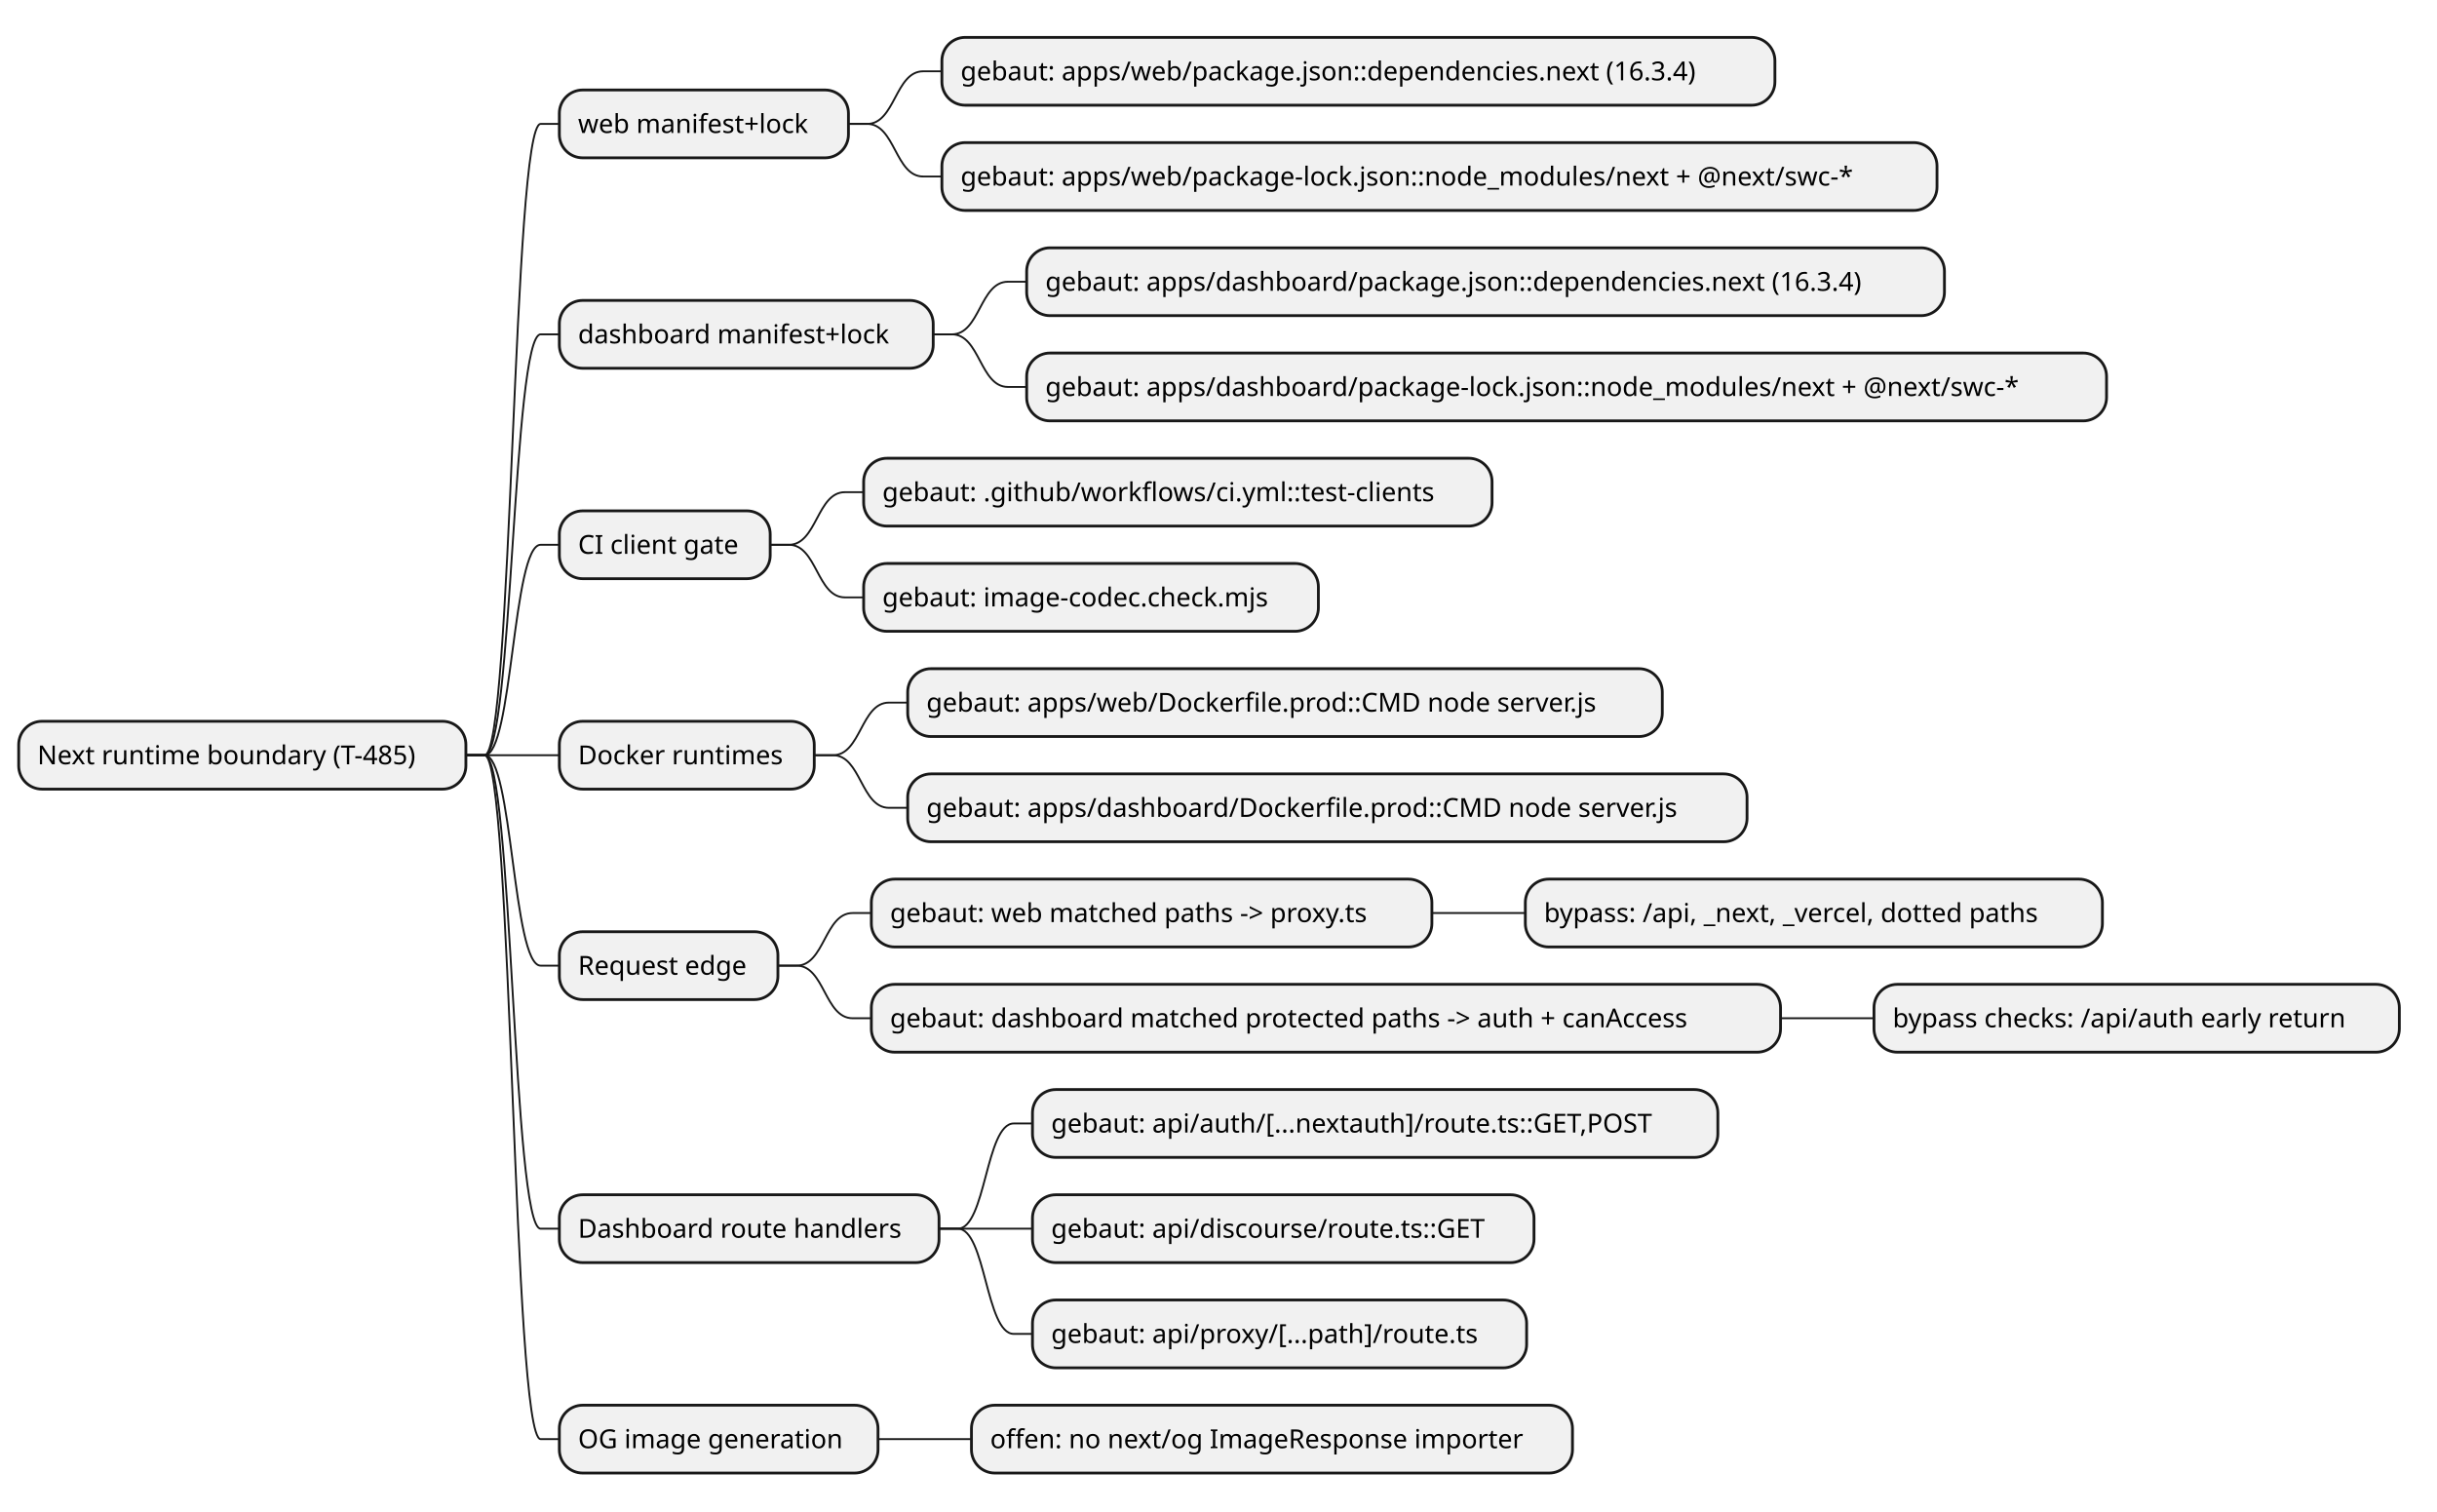
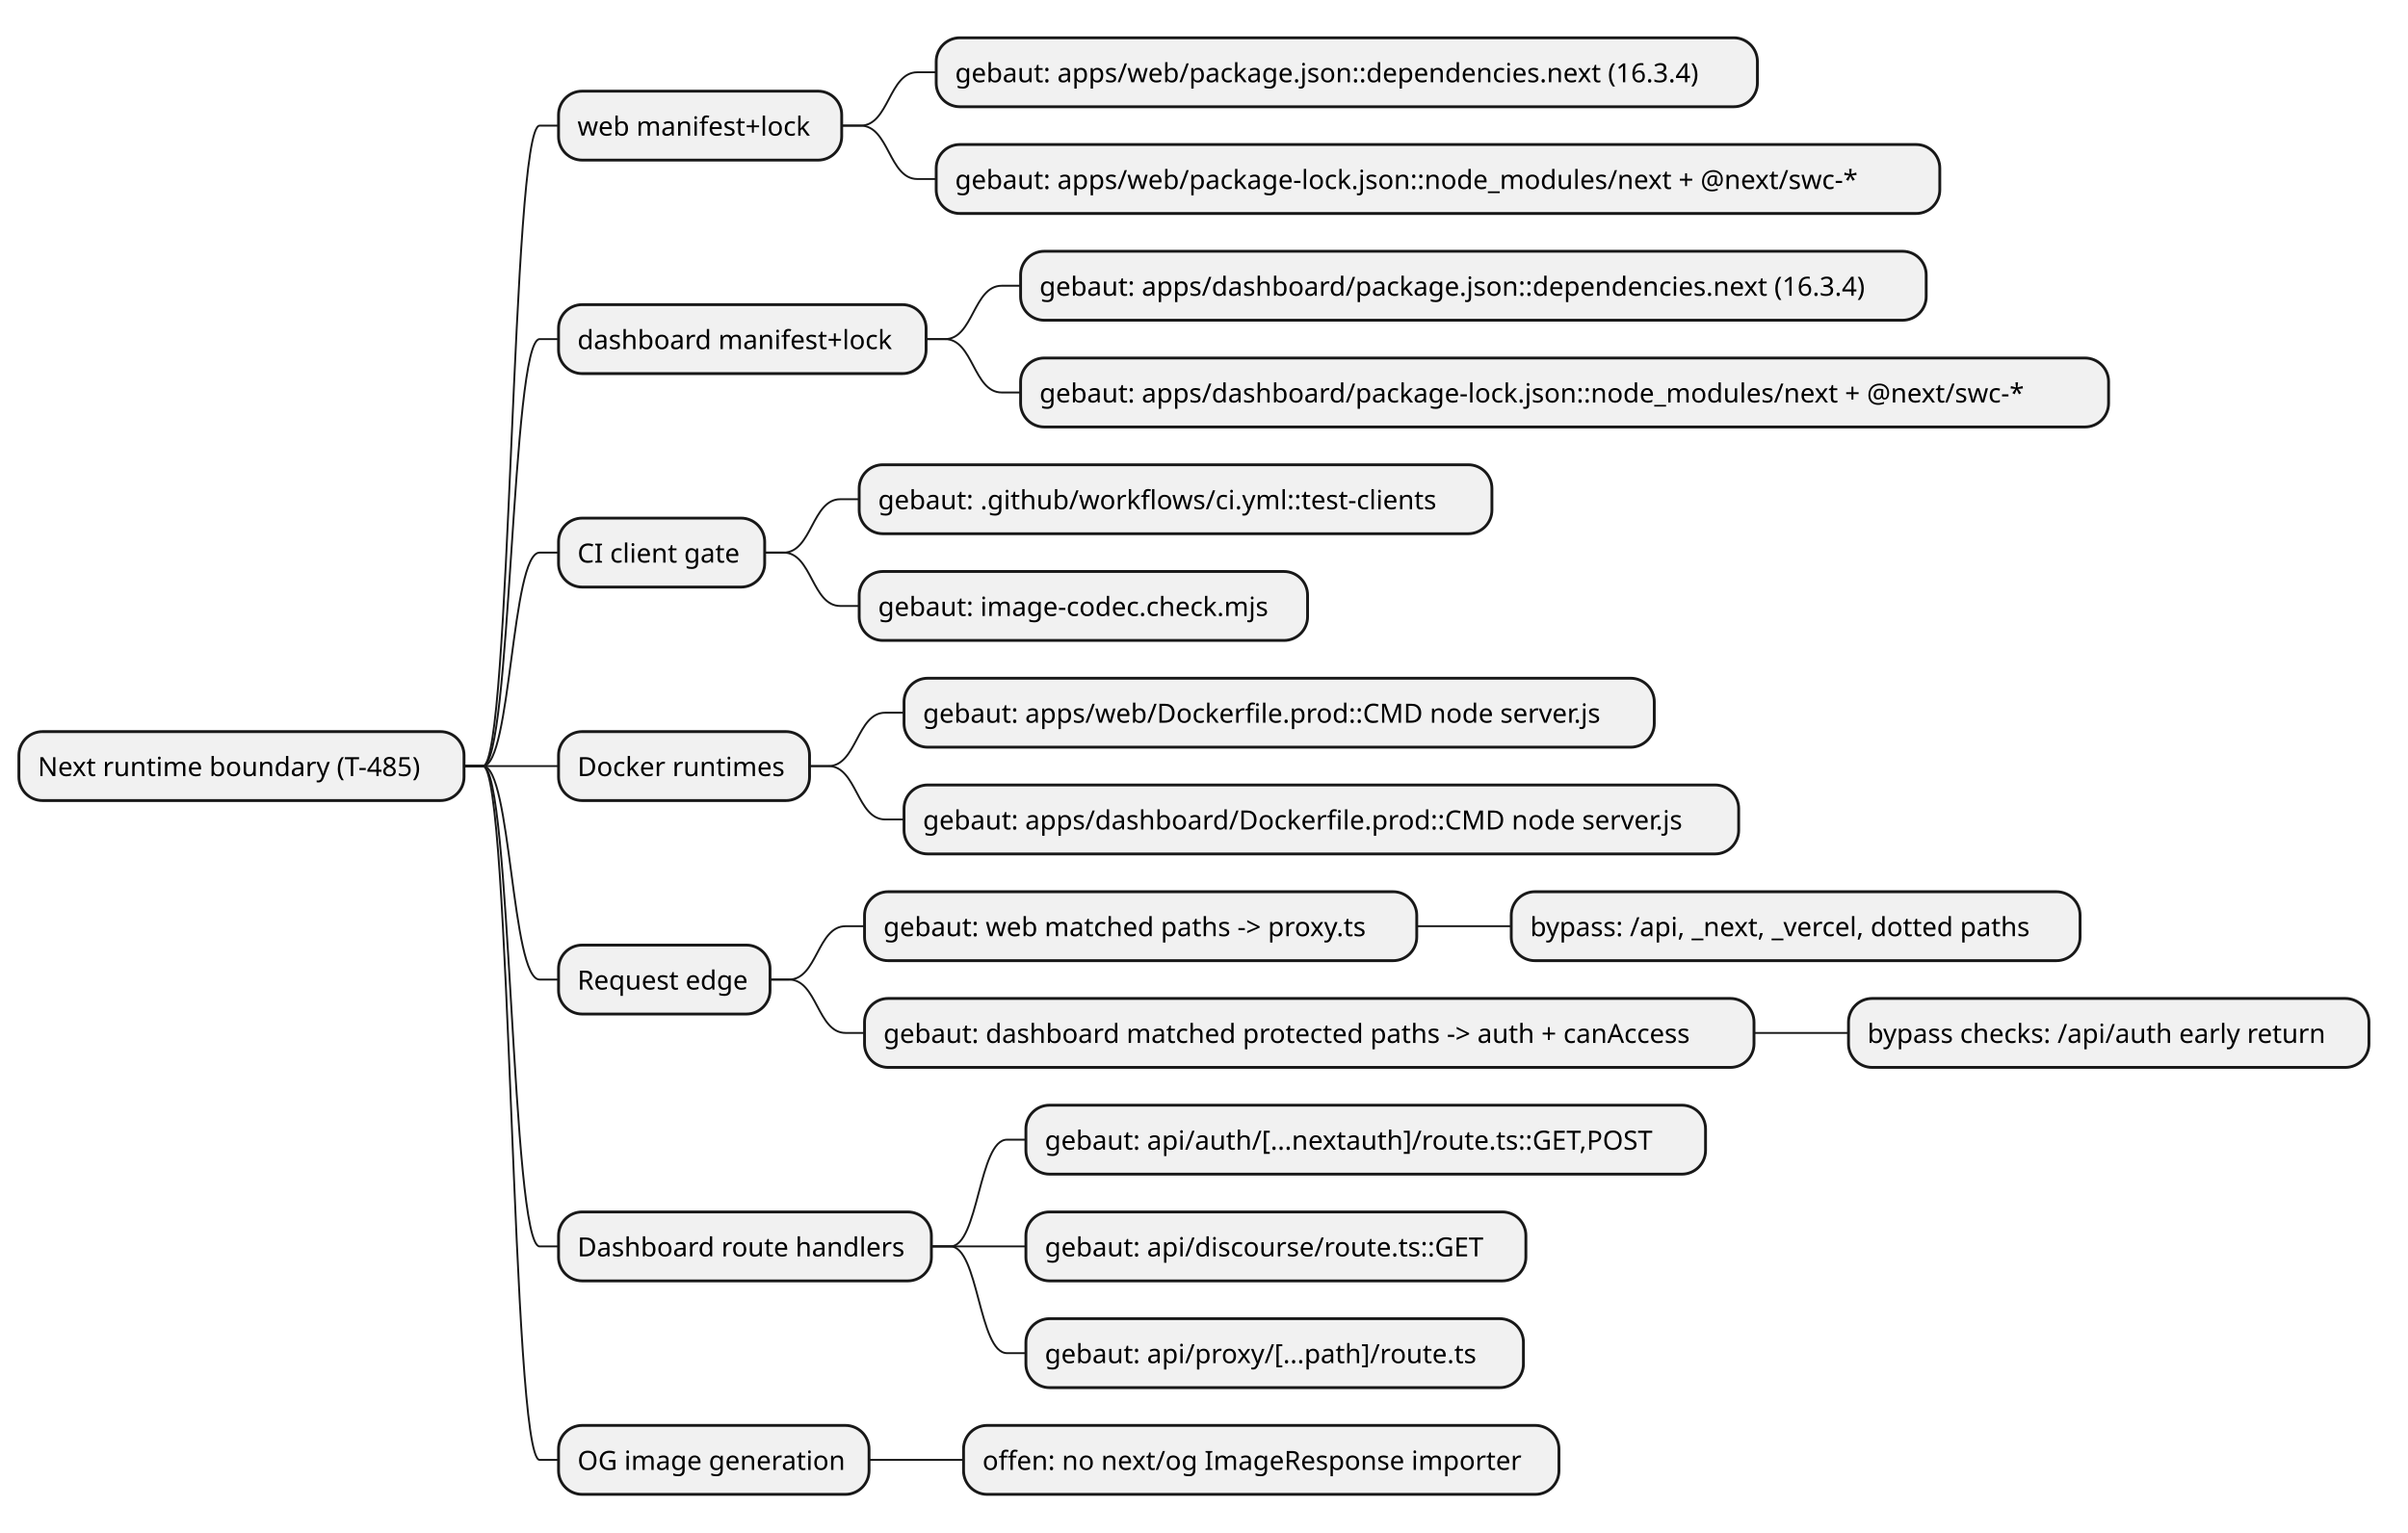
- <svg xmlns="http://www.w3.org/2000/svg" version="1.1" data-diagram-type="MINDMAP" style="width:1304px;height:809px;background:#FFFFFF;" width="1304px" height="809px" viewBox="0 0 1304 809" zoomAndPan="magnify" preserveAspectRatio="none" contentStyleType="text/css">
+ <svg xmlns="http://www.w3.org/2000/svg" version="1.1" data-diagram-type="MINDMAP" style="width:1274px;height:811px;background:#FFFFFF;" width="1274px" height="811px" viewBox="0 0 1274 811" zoomAndPan="magnify" preserveAspectRatio="none" contentStyleType="text/css">
  <defs />
  <g font-family="sans-serif" lengthAdjust="spacing">
-     <rect x="10" y="385.93" width="239.297" height="36.297" fill="#F1F1F1" style="stroke:#181818;stroke-width:1.5;" rx="12.5" ry="12.5" />
-     <text x="20" y="408.925" fill="#000" font-size="14" textLength="219.297">Next runtime boundary (T-485)</text>
-     <rect x="299.297" y="48.148" width="154.695" height="36.297" fill="#F1F1F1" style="stroke:#181818;stroke-width:1.5;" rx="12.5" ry="12.5" />
-     <text x="309.297" y="71.144" fill="#000" font-size="14" textLength="134.695">web manifest+lock</text>
-     <rect x="503.992" y="20" width="445.735" height="36.297" fill="#F1F1F1" style="stroke:#181818;stroke-width:1.5;" rx="12.5" ry="12.5" />
-     <text x="513.992" y="42.995" fill="#000" font-size="14" textLength="425.735">gebaut: apps/web/package.json::dependencies.next (16.3.4)</text>
-     <path d="M453.992,66.297 L463.992,66.297 C478.992,66.297 478.992,38.148 493.992,38.148 L503.992,38.148" style="stroke:#181818;stroke-width:1;" fill="none" />
-     <rect x="503.992" y="76.297" width="532.47" height="36.297" fill="#F1F1F1" style="stroke:#181818;stroke-width:1.5;" rx="12.5" ry="12.5" />
-     <text x="513.992" y="99.292" fill="#000" font-size="14" textLength="512.47">gebaut: apps/web/package-lock.json::node_modules/next + @next/swc-*</text>
-     <path d="M453.992,66.297 L463.992,66.297 C478.992,66.297 478.992,94.445 493.992,94.445 L503.992,94.445" style="stroke:#181818;stroke-width:1;" fill="none" />
-     <path d="M249.297,404.078 L259.297,404.078 C274.297,404.078 274.297,66.297 289.297,66.297 L299.297,66.297" style="stroke:#181818;stroke-width:1;" fill="none" />
-     <rect x="299.297" y="160.742" width="200.052" height="36.297" fill="#F1F1F1" style="stroke:#181818;stroke-width:1.5;" rx="12.5" ry="12.5" />
-     <text x="309.297" y="183.737" fill="#000" font-size="14" textLength="180.052">dashboard manifest+lock</text>
-     <rect x="549.349" y="132.594" width="491.092" height="36.297" fill="#F1F1F1" style="stroke:#181818;stroke-width:1.5;" rx="12.5" ry="12.5" />
-     <text x="559.349" y="155.589" fill="#000" font-size="14" textLength="471.092">gebaut: apps/dashboard/package.json::dependencies.next (16.3.4)</text>
-     <path d="M499.349,178.891 L509.349,178.891 C524.349,178.891 524.349,150.742 539.349,150.742 L549.349,150.742" style="stroke:#181818;stroke-width:1;" fill="none" />
-     <rect x="549.349" y="188.891" width="577.826" height="36.297" fill="#F1F1F1" style="stroke:#181818;stroke-width:1.5;" rx="12.5" ry="12.5" />
-     <text x="559.349" y="211.886" fill="#000" font-size="14" textLength="557.826">gebaut: apps/dashboard/package-lock.json::node_modules/next + @next/swc-*</text>
-     <path d="M499.349,178.891 L509.349,178.891 C524.349,178.891 524.349,207.039 539.349,207.039 L549.349,207.039" style="stroke:#181818;stroke-width:1;" fill="none" />
-     <path d="M249.297,404.078 L259.297,404.078 C274.297,404.078 274.297,178.891 289.297,178.891 L299.297,178.891" style="stroke:#181818;stroke-width:1;" fill="none" />
-     <rect x="299.297" y="273.336" width="112.825" height="36.297" fill="#F1F1F1" style="stroke:#181818;stroke-width:1.5;" rx="12.5" ry="12.5" />
-     <text x="309.297" y="296.331" fill="#000" font-size="14" textLength="92.825">CI client gate</text>
-     <rect x="462.122" y="245.188" width="336.251" height="36.297" fill="#F1F1F1" style="stroke:#181818;stroke-width:1.5;" rx="12.5" ry="12.5" />
-     <text x="472.122" y="268.183" fill="#000" font-size="14" textLength="316.251">gebaut: .github/workflows/ci.yml::test-clients</text>
-     <path d="M412.122,291.484 L422.122,291.484 C437.122,291.484 437.122,263.336 452.122,263.336 L462.122,263.336" style="stroke:#181818;stroke-width:1;" fill="none" />
-     <rect x="462.122" y="301.484" width="243.323" height="36.297" fill="#F1F1F1" style="stroke:#181818;stroke-width:1.5;" rx="12.5" ry="12.5" />
-     <text x="472.122" y="324.479" fill="#000" font-size="14" textLength="223.323">gebaut: image-codec.check.mjs</text>
-     <path d="M412.122,291.484 L422.122,291.484 C437.122,291.484 437.122,319.633 452.122,319.633 L462.122,319.633" style="stroke:#181818;stroke-width:1;" fill="none" />
-     <path d="M249.297,404.078 L259.297,404.078 C274.297,404.078 274.297,291.484 289.297,291.484 L299.297,291.484" style="stroke:#181818;stroke-width:1;" fill="none" />
-     <rect x="299.297" y="385.93" width="136.396" height="36.297" fill="#F1F1F1" style="stroke:#181818;stroke-width:1.5;" rx="12.5" ry="12.5" />
-     <text x="309.297" y="408.925" fill="#000" font-size="14" textLength="116.396">Docker runtimes</text>
-     <rect x="485.692" y="357.781" width="403.77" height="36.297" fill="#F1F1F1" style="stroke:#181818;stroke-width:1.5;" rx="12.5" ry="12.5" />
-     <text x="495.692" y="380.776" fill="#000" font-size="14" textLength="383.77">gebaut: apps/web/Dockerfile.prod::CMD node server.js</text>
-     <path d="M435.692,404.078 L445.692,404.078 C460.692,404.078 460.692,375.93 475.692,375.93 L485.692,375.93" style="stroke:#181818;stroke-width:1;" fill="none" />
-     <rect x="485.692" y="414.078" width="449.126" height="36.297" fill="#F1F1F1" style="stroke:#181818;stroke-width:1.5;" rx="12.5" ry="12.5" />
-     <text x="495.692" y="437.073" fill="#000" font-size="14" textLength="429.126">gebaut: apps/dashboard/Dockerfile.prod::CMD node server.js</text>
-     <path d="M435.692,404.078 L445.692,404.078 C460.692,404.078 460.692,432.227 475.692,432.227 L485.692,432.227" style="stroke:#181818;stroke-width:1;" fill="none" />
-     <path d="M249.297,404.078 L259.297,404.078 C274.297,404.078 274.297,404.078 289.297,404.078 L299.297,404.078" style="stroke:#181818;stroke-width:1;" fill="none" />
-     <rect x="299.297" y="498.523" width="116.947" height="36.297" fill="#F1F1F1" style="stroke:#181818;stroke-width:1.5;" rx="12.5" ry="12.5" />
-     <text x="309.297" y="521.519" fill="#000" font-size="14" textLength="96.947">Request edge</text>
-     <rect x="466.244" y="470.375" width="299.938" height="36.297" fill="#F1F1F1" style="stroke:#181818;stroke-width:1.5;" rx="12.5" ry="12.5" />
-     <text x="476.244" y="493.37" fill="#000" font-size="14" textLength="279.938">gebaut: web matched paths -&gt; proxy.ts</text>
-     <rect x="816.183" y="470.375" width="308.784" height="36.297" fill="#F1F1F1" style="stroke:#181818;stroke-width:1.5;" rx="12.5" ry="12.5" />
-     <text x="826.183" y="493.37" fill="#000" font-size="14" textLength="288.784">bypass: /api, _next, _vercel, dotted paths</text>
-     <path d="M766.183,488.523 L776.183,488.523 C791.183,488.523 791.183,488.523 806.183,488.523 L816.183,488.523" style="stroke:#181818;stroke-width:1;" fill="none" />
-     <path d="M416.244,516.672 L426.244,516.672 C441.244,516.672 441.244,488.523 456.244,488.523 L466.244,488.523" style="stroke:#181818;stroke-width:1;" fill="none" />
-     <rect x="466.244" y="526.672" width="486.498" height="36.297" fill="#F1F1F1" style="stroke:#181818;stroke-width:1.5;" rx="12.5" ry="12.5" />
-     <text x="476.244" y="549.667" fill="#000" font-size="14" textLength="466.498">gebaut: dashboard matched protected paths -&gt; auth + canAccess</text>
-     <rect x="1002.742" y="526.672" width="281.112" height="36.297" fill="#F1F1F1" style="stroke:#181818;stroke-width:1.5;" rx="12.5" ry="12.5" />
-     <text x="1012.742" y="549.667" fill="#000" font-size="14" textLength="261.112">bypass checks: /api/auth early return</text>
-     <path d="M952.742,544.82 L962.742,544.82 C977.742,544.82 977.742,544.82 992.742,544.82 L1002.742,544.82" style="stroke:#181818;stroke-width:1;" fill="none" />
-     <path d="M416.244,516.672 L426.244,516.672 C441.244,516.672 441.244,544.82 456.244,544.82 L466.244,544.82" style="stroke:#181818;stroke-width:1;" fill="none" />
-     <path d="M249.297,404.078 L259.297,404.078 C274.297,404.078 274.297,516.672 289.297,516.672 L299.297,516.672" style="stroke:#181818;stroke-width:1;" fill="none" />
-     <rect x="299.297" y="639.266" width="203.162" height="36.297" fill="#F1F1F1" style="stroke:#181818;stroke-width:1.5;" rx="12.5" ry="12.5" />
-     <text x="309.297" y="662.261" fill="#000" font-size="14" textLength="183.162">Dashboard route handlers</text>
-     <rect x="552.459" y="582.969" width="366.726" height="36.297" fill="#F1F1F1" style="stroke:#181818;stroke-width:1.5;" rx="12.5" ry="12.5" />
-     <text x="562.459" y="605.964" fill="#000" font-size="14" textLength="346.726">gebaut: api/auth/[...nextauth]/route.ts::GET,POST</text>
-     <path d="M502.459,657.414 L512.459,657.414 C527.459,657.414 527.459,601.117 542.459,601.117 L552.459,601.117" style="stroke:#181818;stroke-width:1;" fill="none" />
-     <rect x="552.459" y="639.266" width="268.363" height="36.297" fill="#F1F1F1" style="stroke:#181818;stroke-width:1.5;" rx="12.5" ry="12.5" />
-     <text x="562.459" y="662.261" fill="#000" font-size="14" textLength="248.363">gebaut: api/discourse/route.ts::GET</text>
-     <path d="M502.459,657.414 L512.459,657.414 C527.459,657.414 527.459,657.414 542.459,657.414 L552.459,657.414" style="stroke:#181818;stroke-width:1;" fill="none" />
-     <rect x="552.459" y="695.563" width="264.412" height="36.297" fill="#F1F1F1" style="stroke:#181818;stroke-width:1.5;" rx="12.5" ry="12.5" />
-     <text x="562.459" y="718.558" fill="#000" font-size="14" textLength="244.412">gebaut: api/proxy/[...path]/route.ts</text>
-     <path d="M502.459,657.414 L512.459,657.414 C527.459,657.414 527.459,713.711 542.459,713.711 L552.459,713.711" style="stroke:#181818;stroke-width:1;" fill="none" />
-     <path d="M249.297,404.078 L259.297,404.078 C274.297,404.078 274.297,657.414 289.297,657.414 L299.297,657.414" style="stroke:#181818;stroke-width:1;" fill="none" />
-     <rect x="299.297" y="751.859" width="170.514" height="36.297" fill="#F1F1F1" style="stroke:#181818;stroke-width:1.5;" rx="12.5" ry="12.5" />
-     <text x="309.297" y="774.854" fill="#000" font-size="14" textLength="150.514">OG image generation</text>
-     <rect x="519.811" y="751.859" width="321.602" height="36.297" fill="#F1F1F1" style="stroke:#181818;stroke-width:1.5;" rx="12.5" ry="12.5" />
-     <text x="529.811" y="774.854" fill="#000" font-size="14" textLength="301.602">offen: no next/og ImageResponse importer</text>
-     <path d="M469.811,770.008 L479.811,770.008 C494.811,770.008 494.811,770.008 509.811,770.008 L519.811,770.008" style="stroke:#181818;stroke-width:1;" fill="none" />
-     <path d="M249.297,404.078 L259.297,404.078 C274.297,404.078 274.297,770.008 289.297,770.008 L299.297,770.008" style="stroke:#181818;stroke-width:1;" fill="none" />
+     <rect x="10" y="387.174" width="235.503" height="36.488" fill="#F1F1F1" style="stroke:#181818;stroke-width:1.5;" rx="12.5" ry="12.5" />
+     <text x="20" y="410.709" fill="#000" font-size="14" textLength="215.503">Next runtime boundary (T-485)</text>
+     <rect x="295.503" y="48.244" width="149.814" height="36.488" fill="#F1F1F1" style="stroke:#181818;stroke-width:1.5;" rx="12.5" ry="12.5" />
+     <text x="305.503" y="71.779" fill="#000" font-size="14" textLength="129.814">web manifest+lock</text>
+     <rect x="495.317" y="20" width="434.47" height="36.488" fill="#F1F1F1" style="stroke:#181818;stroke-width:1.5;" rx="12.5" ry="12.5" />
+     <text x="505.317" y="43.535" fill="#000" font-size="14" textLength="414.47">gebaut: apps/web/package.json::dependencies.next (16.3.4)</text>
+     <path d="M445.317,66.488 L455.317,66.488 C470.317,66.488 470.317,38.244 485.317,38.244 L495.317,38.244" style="stroke:#181818;stroke-width:1;" fill="none" />
+     <rect x="495.317" y="76.488" width="530.966" height="36.488" fill="#F1F1F1" style="stroke:#181818;stroke-width:1.5;" rx="12.5" ry="12.5" />
+     <text x="505.317" y="100.023" fill="#000" font-size="14" textLength="510.966">gebaut: apps/web/package-lock.json::node_modules/next + @next/swc-*</text>
+     <path d="M445.317,66.488 L455.317,66.488 C470.317,66.488 470.317,94.732 485.317,94.732 L495.317,94.732" style="stroke:#181818;stroke-width:1;" fill="none" />
+     <path d="M245.503,405.418 L255.503,405.418 C270.503,405.418 270.503,66.488 285.503,66.488 L295.503,66.488" style="stroke:#181818;stroke-width:1;" fill="none" />
+     <rect x="295.503" y="161.221" width="194.467" height="36.488" fill="#F1F1F1" style="stroke:#181818;stroke-width:1.5;" rx="12.5" ry="12.5" />
+     <text x="305.503" y="184.756" fill="#000" font-size="14" textLength="174.467">dashboard manifest+lock</text>
+     <rect x="539.97" y="132.977" width="479.122" height="36.488" fill="#F1F1F1" style="stroke:#181818;stroke-width:1.5;" rx="12.5" ry="12.5" />
+     <text x="549.97" y="156.512" fill="#000" font-size="14" textLength="459.122">gebaut: apps/dashboard/package.json::dependencies.next (16.3.4)</text>
+     <path d="M489.97,179.465 L499.97,179.465 C514.97,179.465 514.97,151.221 529.97,151.221 L539.97,151.221" style="stroke:#181818;stroke-width:1;" fill="none" />
+     <rect x="539.97" y="189.465" width="575.618" height="36.488" fill="#F1F1F1" style="stroke:#181818;stroke-width:1.5;" rx="12.5" ry="12.5" />
+     <text x="549.97" y="213" fill="#000" font-size="14" textLength="555.618">gebaut: apps/dashboard/package-lock.json::node_modules/next + @next/swc-*</text>
+     <path d="M489.97,179.465 L499.97,179.465 C514.97,179.465 514.97,207.709 529.97,207.709 L539.97,207.709" style="stroke:#181818;stroke-width:1;" fill="none" />
+     <path d="M245.503,405.418 L255.503,405.418 C270.503,405.418 270.503,179.465 285.503,179.465 L295.503,179.465" style="stroke:#181818;stroke-width:1;" fill="none" />
+     <rect x="295.503" y="274.197" width="109.065" height="36.488" fill="#F1F1F1" style="stroke:#181818;stroke-width:1.5;" rx="12.5" ry="12.5" />
+     <text x="305.503" y="297.732" fill="#000" font-size="14" textLength="89.065">CI client gate</text>
+     <rect x="454.568" y="245.953" width="334.761" height="36.488" fill="#F1F1F1" style="stroke:#181818;stroke-width:1.5;" rx="12.5" ry="12.5" />
+     <text x="464.568" y="269.488" fill="#000" font-size="14" textLength="314.761">gebaut: .github/workflows/ci.yml::test-clients</text>
+     <path d="M404.568,292.441 L414.568,292.441 C429.568,292.441 429.568,264.197 444.568,264.197 L454.568,264.197" style="stroke:#181818;stroke-width:1;" fill="none" />
+     <rect x="454.568" y="302.441" width="237.226" height="36.488" fill="#F1F1F1" style="stroke:#181818;stroke-width:1.5;" rx="12.5" ry="12.5" />
+     <text x="464.568" y="325.977" fill="#000" font-size="14" textLength="217.226">gebaut: image-codec.check.mjs</text>
+     <path d="M404.568,292.441 L414.568,292.441 C429.568,292.441 429.568,320.686 444.568,320.686 L454.568,320.686" style="stroke:#181818;stroke-width:1;" fill="none" />
+     <path d="M245.503,405.418 L255.503,405.418 C270.503,405.418 270.503,292.441 285.503,292.441 L295.503,292.441" style="stroke:#181818;stroke-width:1;" fill="none" />
+     <rect x="295.503" y="387.174" width="132.793" height="36.488" fill="#F1F1F1" style="stroke:#181818;stroke-width:1.5;" rx="12.5" ry="12.5" />
+     <text x="305.503" y="410.709" fill="#000" font-size="14" textLength="112.793">Docker runtimes</text>
+     <rect x="478.296" y="358.93" width="396.934" height="36.488" fill="#F1F1F1" style="stroke:#181818;stroke-width:1.5;" rx="12.5" ry="12.5" />
+     <text x="488.296" y="382.465" fill="#000" font-size="14" textLength="376.934">gebaut: apps/web/Dockerfile.prod::CMD node server.js</text>
+     <path d="M428.296,405.418 L438.296,405.418 C453.296,405.418 453.296,377.174 468.296,377.174 L478.296,377.174" style="stroke:#181818;stroke-width:1;" fill="none" />
+     <rect x="478.296" y="415.418" width="441.586" height="36.488" fill="#F1F1F1" style="stroke:#181818;stroke-width:1.5;" rx="12.5" ry="12.5" />
+     <text x="488.296" y="438.953" fill="#000" font-size="14" textLength="421.586">gebaut: apps/dashboard/Dockerfile.prod::CMD node server.js</text>
+     <path d="M428.296,405.418 L438.296,405.418 C453.296,405.418 453.296,433.662 468.296,433.662 L478.296,433.662" style="stroke:#181818;stroke-width:1;" fill="none" />
+     <path d="M245.503,405.418 L255.503,405.418 C270.503,405.418 270.503,405.418 285.503,405.418 L295.503,405.418" style="stroke:#181818;stroke-width:1;" fill="none" />
+     <rect x="295.503" y="500.15" width="111.896" height="36.488" fill="#F1F1F1" style="stroke:#181818;stroke-width:1.5;" rx="12.5" ry="12.5" />
+     <text x="305.503" y="523.686" fill="#000" font-size="14" textLength="91.896">Request edge</text>
+     <rect x="457.398" y="471.906" width="292.159" height="36.488" fill="#F1F1F1" style="stroke:#181818;stroke-width:1.5;" rx="12.5" ry="12.5" />
+     <text x="467.398" y="495.441" fill="#000" font-size="14" textLength="272.159">gebaut: web matched paths -&gt; proxy.ts</text>
+     <rect x="799.558" y="471.906" width="300.943" height="36.488" fill="#F1F1F1" style="stroke:#181818;stroke-width:1.5;" rx="12.5" ry="12.5" />
+     <text x="809.558" y="495.441" fill="#000" font-size="14" textLength="280.943">bypass: /api, _next, _vercel, dotted paths</text>
+     <path d="M749.558,490.15 L759.558,490.15 C774.558,490.15 774.558,490.15 789.558,490.15 L799.558,490.15" style="stroke:#181818;stroke-width:1;" fill="none" />
+     <path d="M407.398,518.395 L417.398,518.395 C432.398,518.395 432.398,490.15 447.398,490.15 L457.398,490.15" style="stroke:#181818;stroke-width:1;" fill="none" />
+     <rect x="457.398" y="528.395" width="470.591" height="36.488" fill="#F1F1F1" style="stroke:#181818;stroke-width:1.5;" rx="12.5" ry="12.5" />
+     <text x="467.398" y="551.93" fill="#000" font-size="14" textLength="450.591">gebaut: dashboard matched protected paths -&gt; auth + canAccess</text>
+     <rect x="977.989" y="528.395" width="275.35" height="36.488" fill="#F1F1F1" style="stroke:#181818;stroke-width:1.5;" rx="12.5" ry="12.5" />
+     <text x="987.989" y="551.93" fill="#000" font-size="14" textLength="255.35">bypass checks: /api/auth early return</text>
+     <path d="M927.989,546.639 L937.989,546.639 C952.989,546.639 952.989,546.639 967.989,546.639 L977.989,546.639" style="stroke:#181818;stroke-width:1;" fill="none" />
+     <path d="M407.398,518.395 L417.398,518.395 C432.398,518.395 432.398,546.639 447.398,546.639 L457.398,546.639" style="stroke:#181818;stroke-width:1;" fill="none" />
+     <path d="M245.503,405.418 L255.503,405.418 C270.503,405.418 270.503,518.395 285.503,518.395 L295.503,518.395" style="stroke:#181818;stroke-width:1;" fill="none" />
+     <rect x="295.503" y="641.371" width="197.27" height="36.488" fill="#F1F1F1" style="stroke:#181818;stroke-width:1.5;" rx="12.5" ry="12.5" />
+     <text x="305.503" y="664.906" fill="#000" font-size="14" textLength="177.27">Dashboard route handlers</text>
+     <rect x="542.772" y="584.883" width="359.575" height="36.488" fill="#F1F1F1" style="stroke:#181818;stroke-width:1.5;" rx="12.5" ry="12.5" />
+     <text x="552.772" y="608.418" fill="#000" font-size="14" textLength="339.575">gebaut: api/auth/[...nextauth]/route.ts::GET,POST</text>
+     <path d="M492.772,659.615 L502.772,659.615 C517.772,659.615 517.772,603.127 532.772,603.127 L542.772,603.127" style="stroke:#181818;stroke-width:1;" fill="none" />
+     <rect x="542.772" y="641.371" width="264.521" height="36.488" fill="#F1F1F1" style="stroke:#181818;stroke-width:1.5;" rx="12.5" ry="12.5" />
+     <text x="552.772" y="664.906" fill="#000" font-size="14" textLength="244.521">gebaut: api/discourse/route.ts::GET</text>
+     <path d="M492.772,659.615 L502.772,659.615 C517.772,659.615 517.772,659.615 532.772,659.615 L542.772,659.615" style="stroke:#181818;stroke-width:1;" fill="none" />
+     <rect x="542.772" y="697.859" width="263.229" height="36.488" fill="#F1F1F1" style="stroke:#181818;stroke-width:1.5;" rx="12.5" ry="12.5" />
+     <text x="552.772" y="721.395" fill="#000" font-size="14" textLength="243.229">gebaut: api/proxy/[...path]/route.ts</text>
+     <path d="M492.772,659.615 L502.772,659.615 C517.772,659.615 517.772,716.104 532.772,716.104 L542.772,716.104" style="stroke:#181818;stroke-width:1;" fill="none" />
+     <path d="M245.503,405.418 L255.503,405.418 C270.503,405.418 270.503,659.615 285.503,659.615 L295.503,659.615" style="stroke:#181818;stroke-width:1;" fill="none" />
+     <rect x="295.503" y="754.348" width="164.279" height="36.488" fill="#F1F1F1" style="stroke:#181818;stroke-width:1.5;" rx="12.5" ry="12.5" />
+     <text x="305.503" y="777.883" fill="#000" font-size="14" textLength="144.279">OG image generation</text>
+     <rect x="509.782" y="754.348" width="315.012" height="36.488" fill="#F1F1F1" style="stroke:#181818;stroke-width:1.5;" rx="12.5" ry="12.5" />
+     <text x="519.782" y="777.883" fill="#000" font-size="14" textLength="295.012">offen: no next/og ImageResponse importer</text>
+     <path d="M459.782,772.592 L469.782,772.592 C484.782,772.592 484.782,772.592 499.782,772.592 L509.782,772.592" style="stroke:#181818;stroke-width:1;" fill="none" />
+     <path d="M245.503,405.418 L255.503,405.418 C270.503,405.418 270.503,772.592 285.503,772.592 L295.503,772.592" style="stroke:#181818;stroke-width:1;" fill="none" />
  </g>
</svg>
